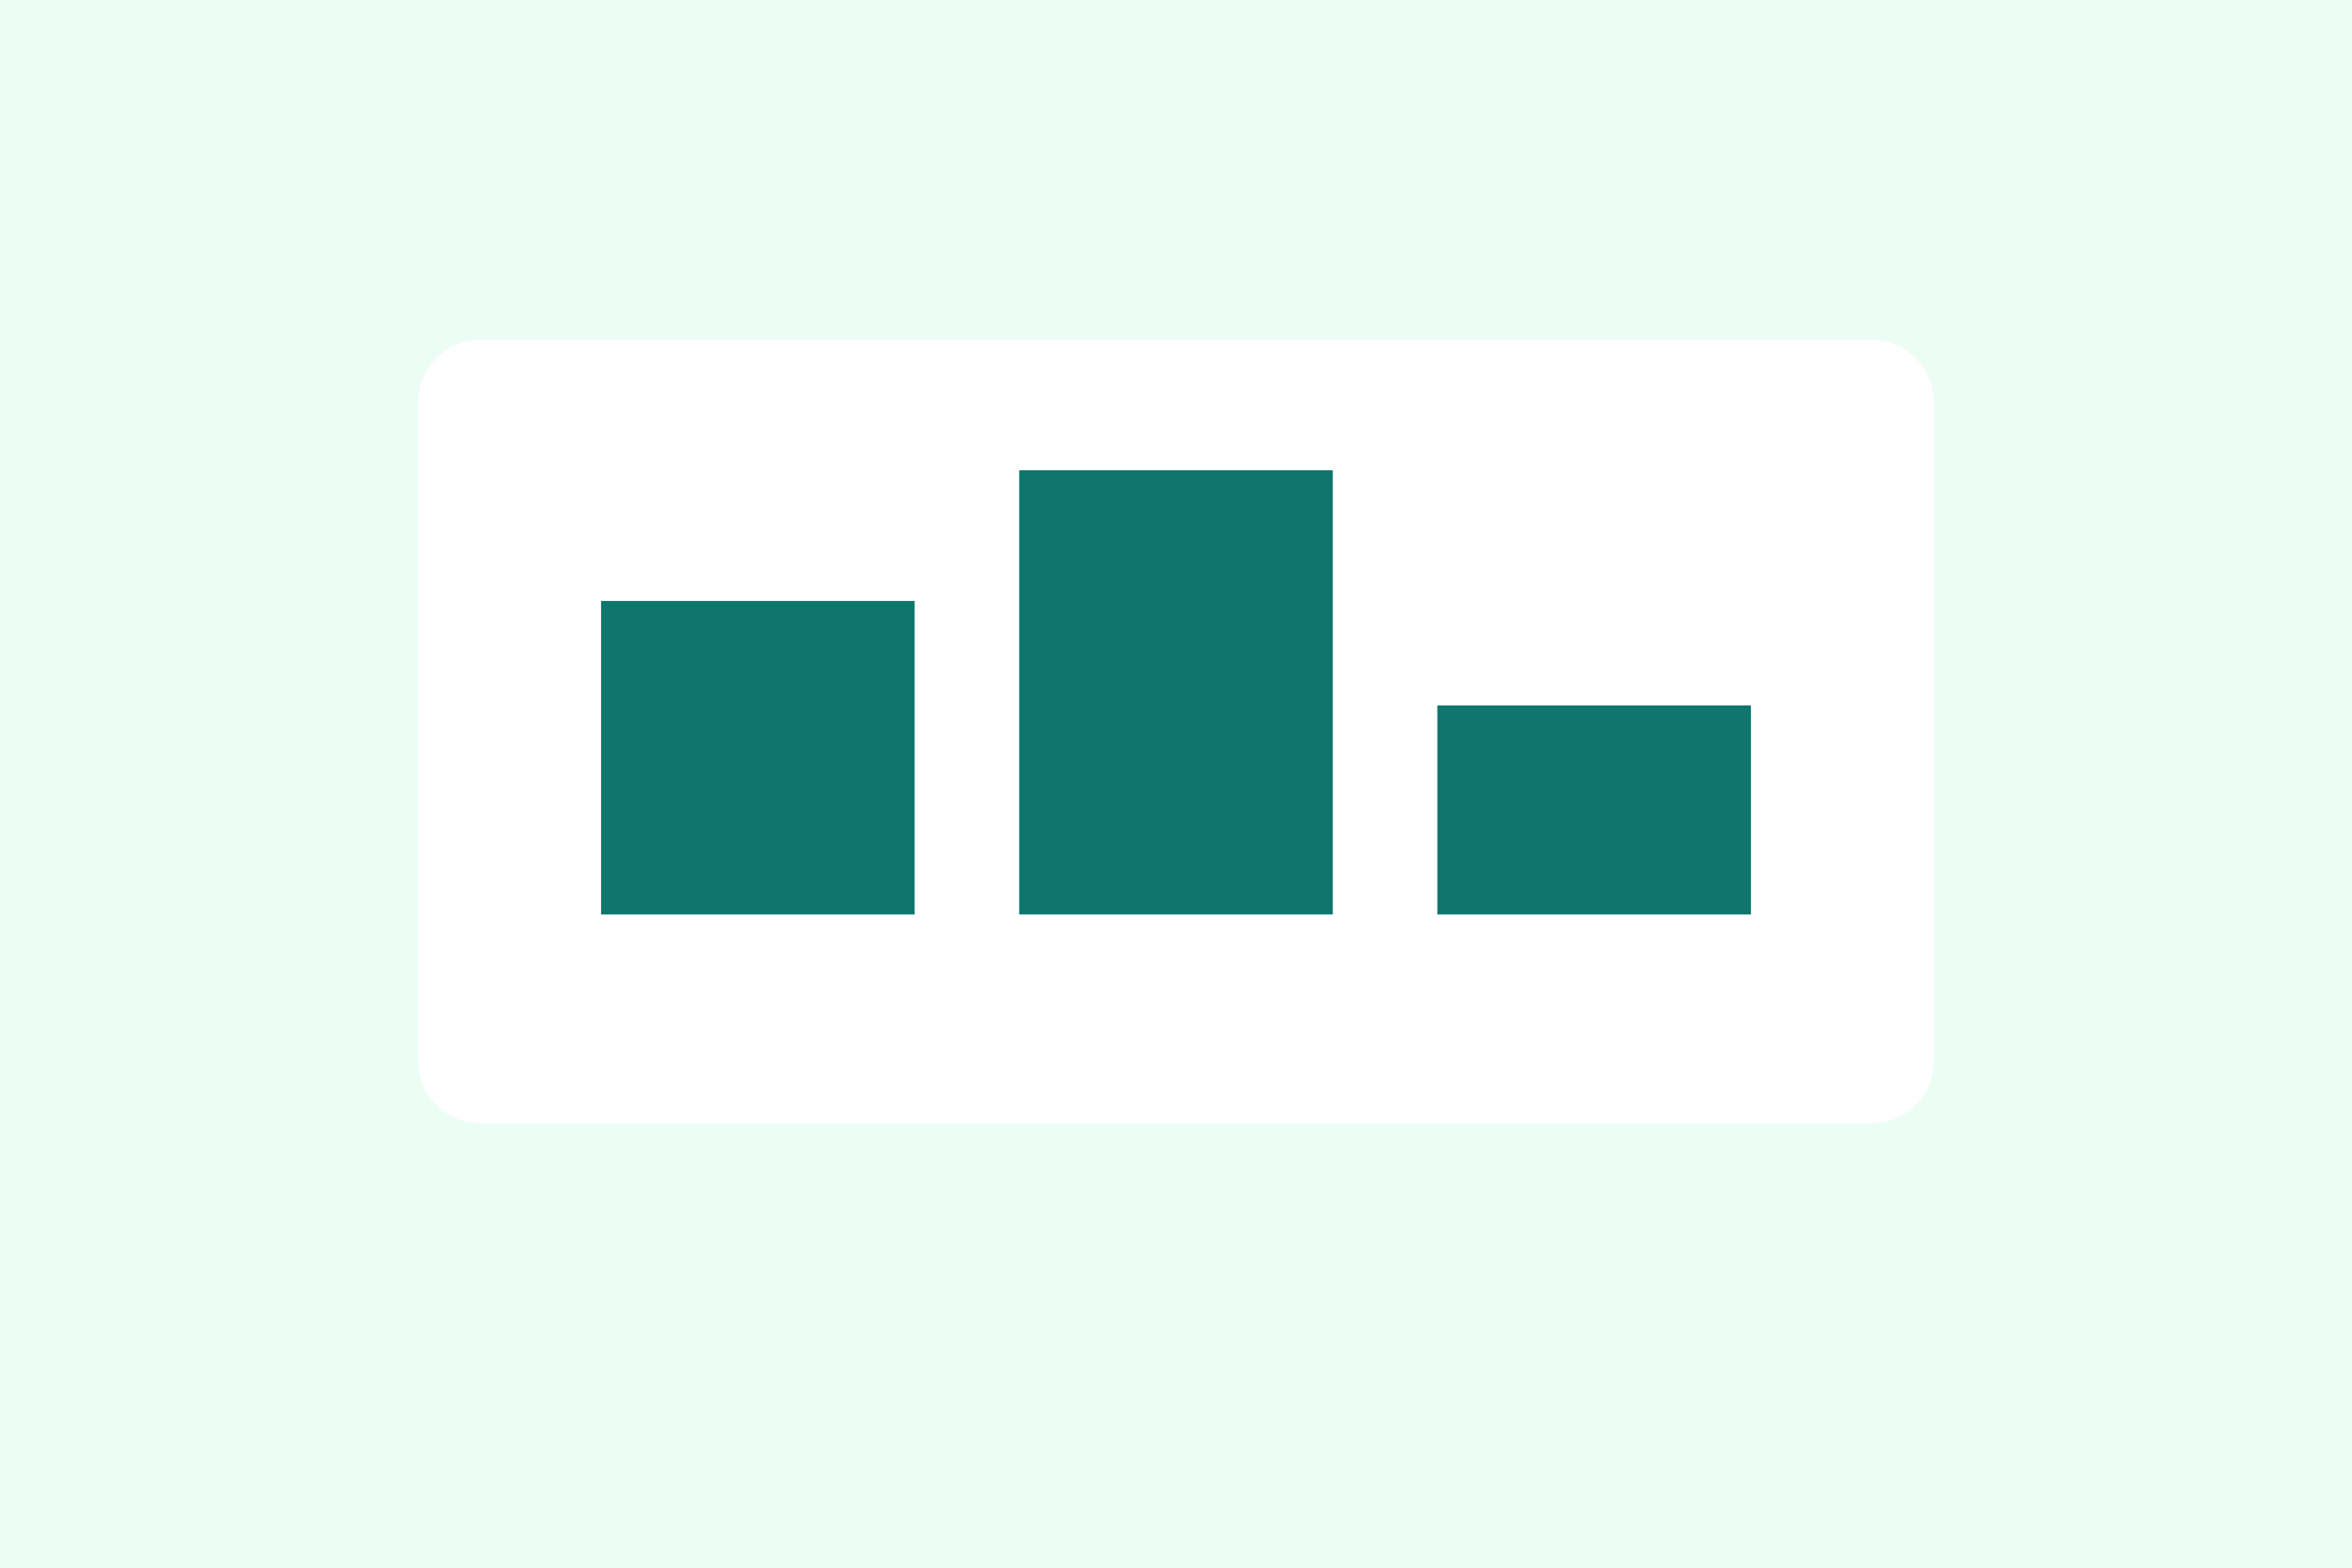
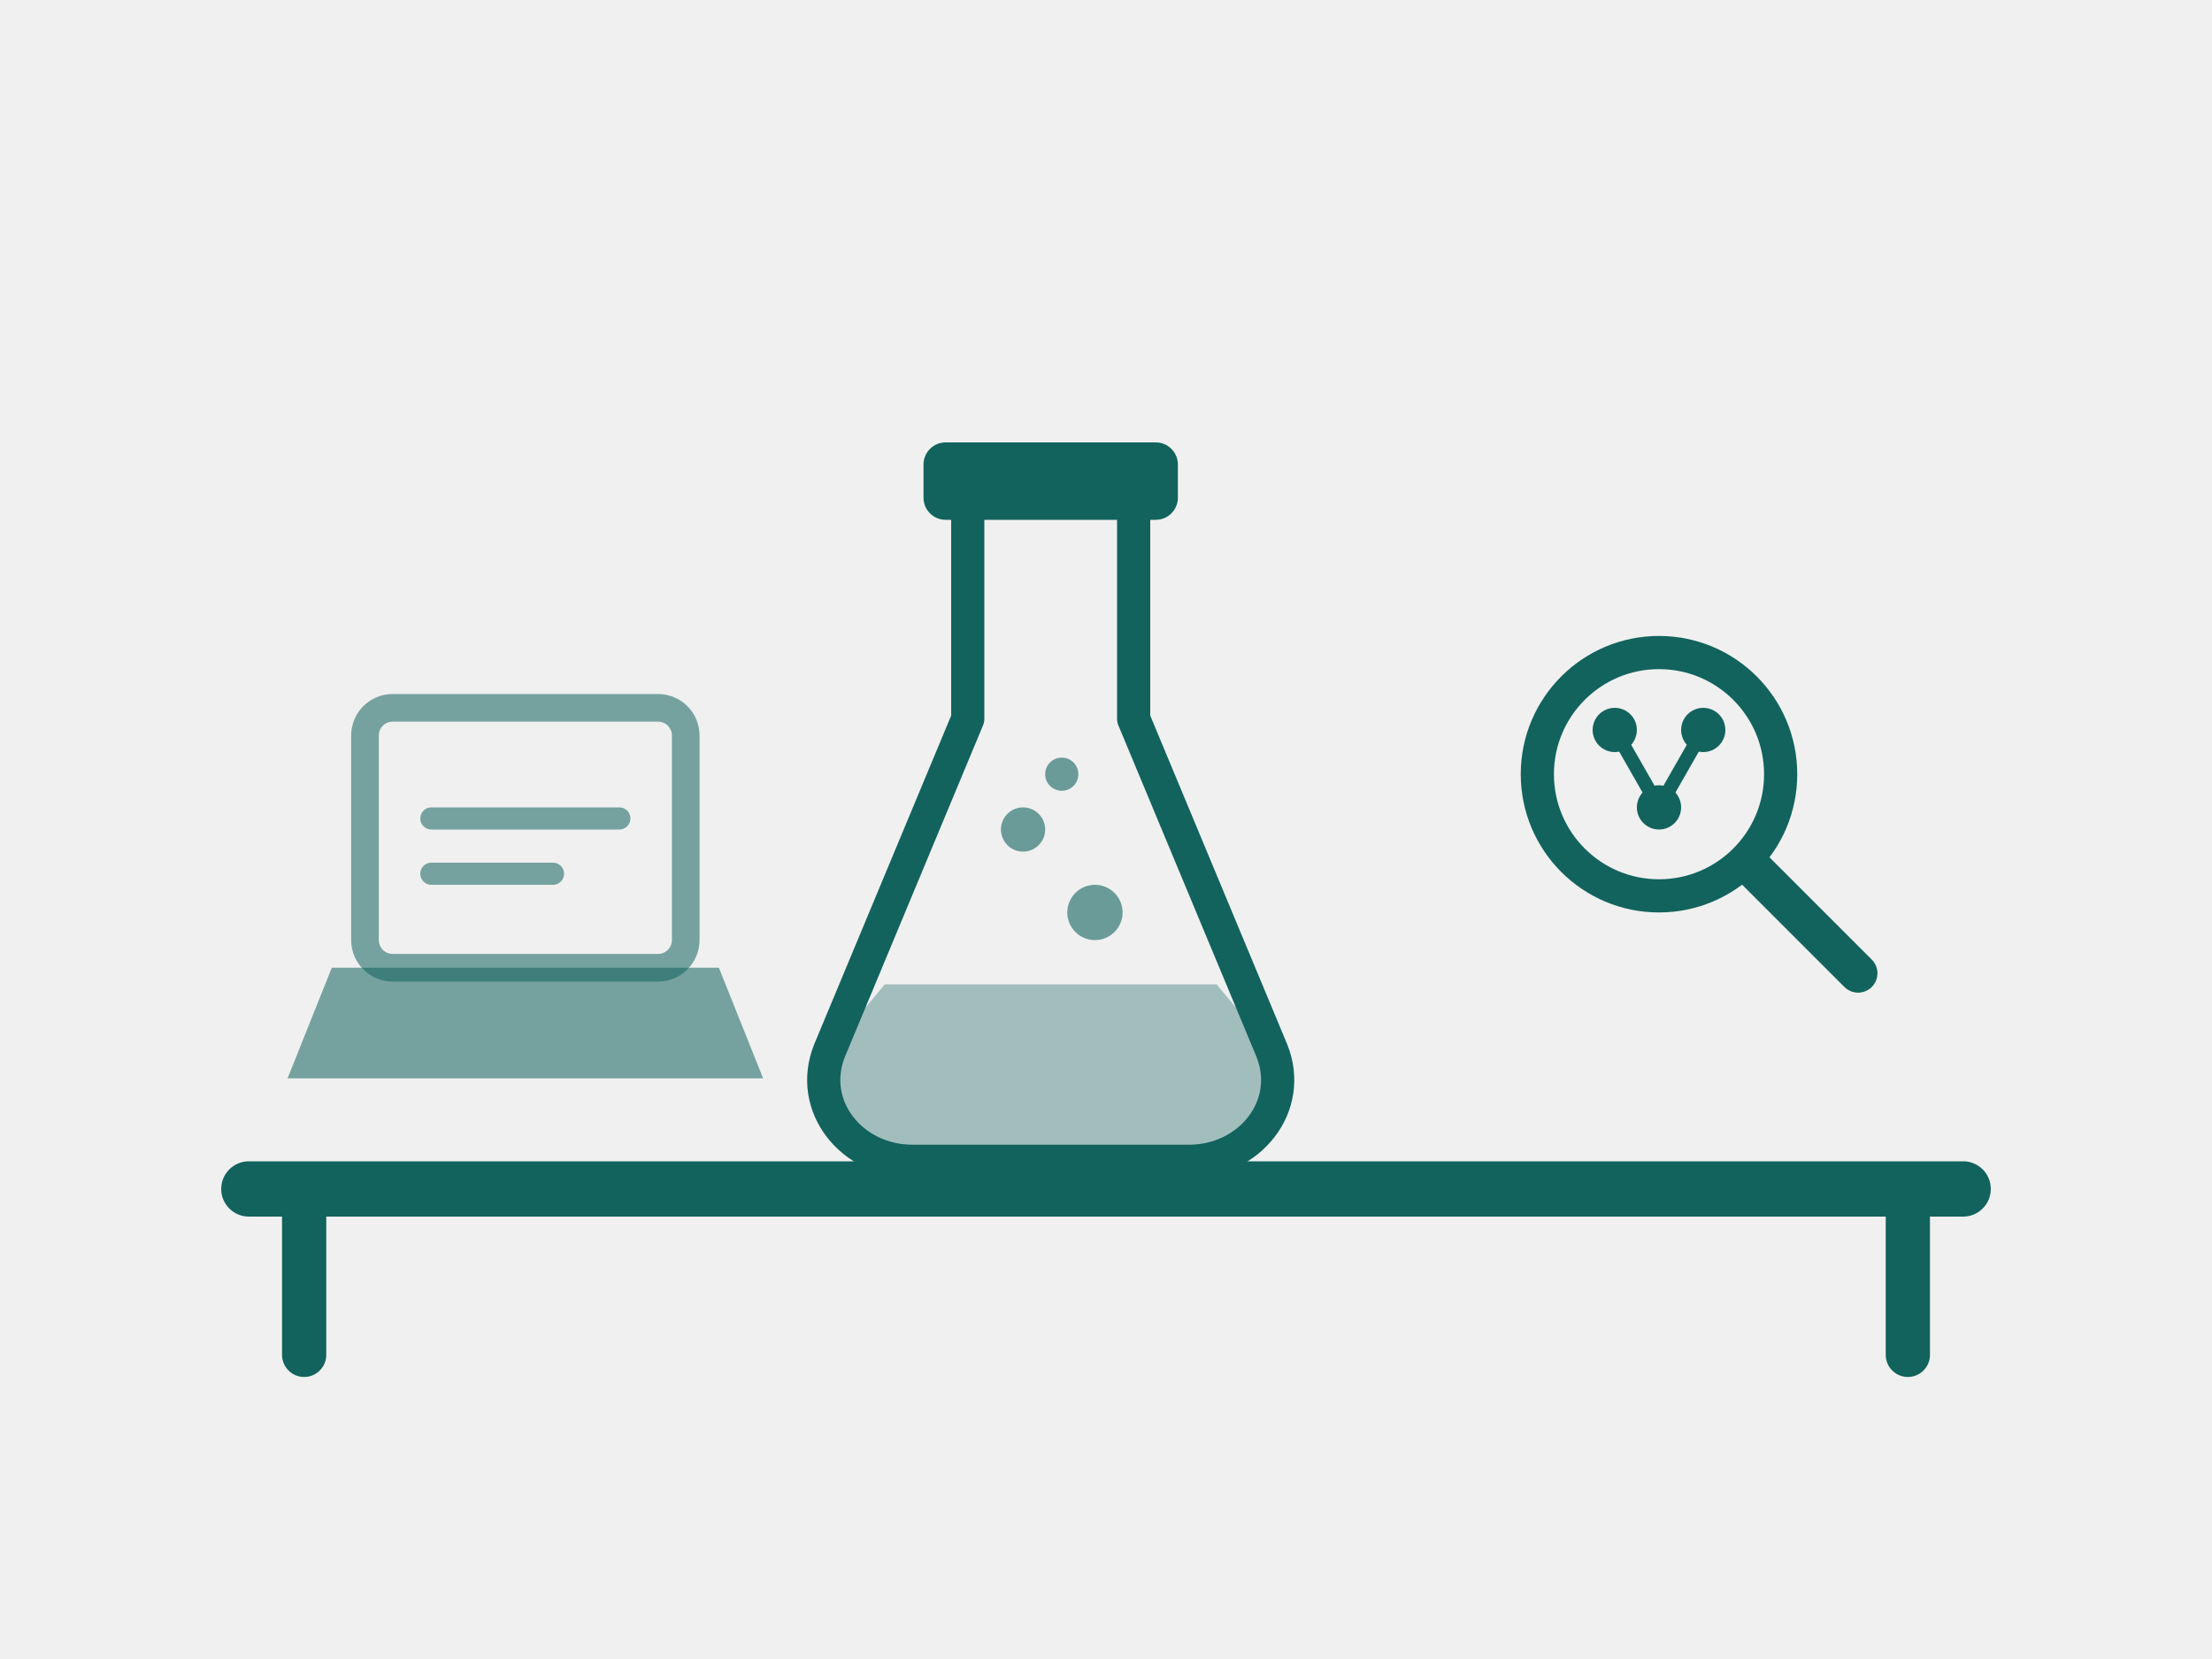
- <svg xmlns="http://www.w3.org/2000/svg" width="900" height="600" viewBox="0 0 900 600">
-   <rect width="900" height="600" fill="#ecfdf5" />
-   <rect x="160" y="130" width="580" height="300" rx="24" fill="#ffffff" />
-   <path d="M230 350h120V230H230zM390 350h120V180H390zM550 350h120V270H550z" fill="#0f766e" />
+ <svg xmlns="http://www.w3.org/2000/svg" viewBox="0 0 400 300" fill="none">
+   <rect x="40" y="210" width="320" height="10" rx="5" fill="#12635d" />
+   <path d="M55 220 L55 245 M345 220 L345 245" stroke="#12635d" stroke-width="8" stroke-linecap="round" />
+   <path d="M175 90 L175 130 L150 190 C146 200 154 210 165 210 L215 210 C226 210 234 200 230 190 L205 130 L205 90" fill="none" stroke="#12635d" stroke-width="6" stroke-linejoin="round" />
+   <rect x="167" y="80" width="46" height="14" rx="4" fill="#12635d" />
+   <path d="M160 178 L220 178 L230 190 C234 200 226 210 215 210 L165 210 C154 210 146 200 150 190 Z" fill="#12635d" fill-opacity="0.35" />
+   <circle cx="185" cy="150" r="4" fill="#12635d" fill-opacity="0.6" />
+   <circle cx="198" cy="165" r="5" fill="#12635d" fill-opacity="0.6" />
+   <circle cx="192" cy="140" r="3" fill="#12635d" fill-opacity="0.6" />
+   <path d="M60 175 L130 175 L138 195 L52 195 Z" fill="#12635d" fill-opacity="0.55" />
+   <rect x="66" y="128" width="58" height="47" rx="5" fill="none" stroke="#12635d" stroke-width="5" stroke-opacity="0.55" />
+   <path d="M78 148 L112 148 M78 158 L100 158" stroke="#12635d" stroke-width="4" stroke-linecap="round" stroke-opacity="0.55" />
+   <circle cx="300" cy="140" r="22" fill="none" stroke="#12635d" stroke-width="6" />
+   <path d="M317 157 L336 176" stroke="#12635d" stroke-width="7" stroke-linecap="round" />
+   <circle cx="292" cy="132" r="4" fill="#12635d" />
+   <circle cx="308" cy="132" r="4" fill="#12635d" />
+   <circle cx="300" cy="146" r="4" fill="#12635d" />
+   <path d="M292 132 L300 146 L308 132" stroke="#12635d" stroke-width="2.5" />
</svg>
